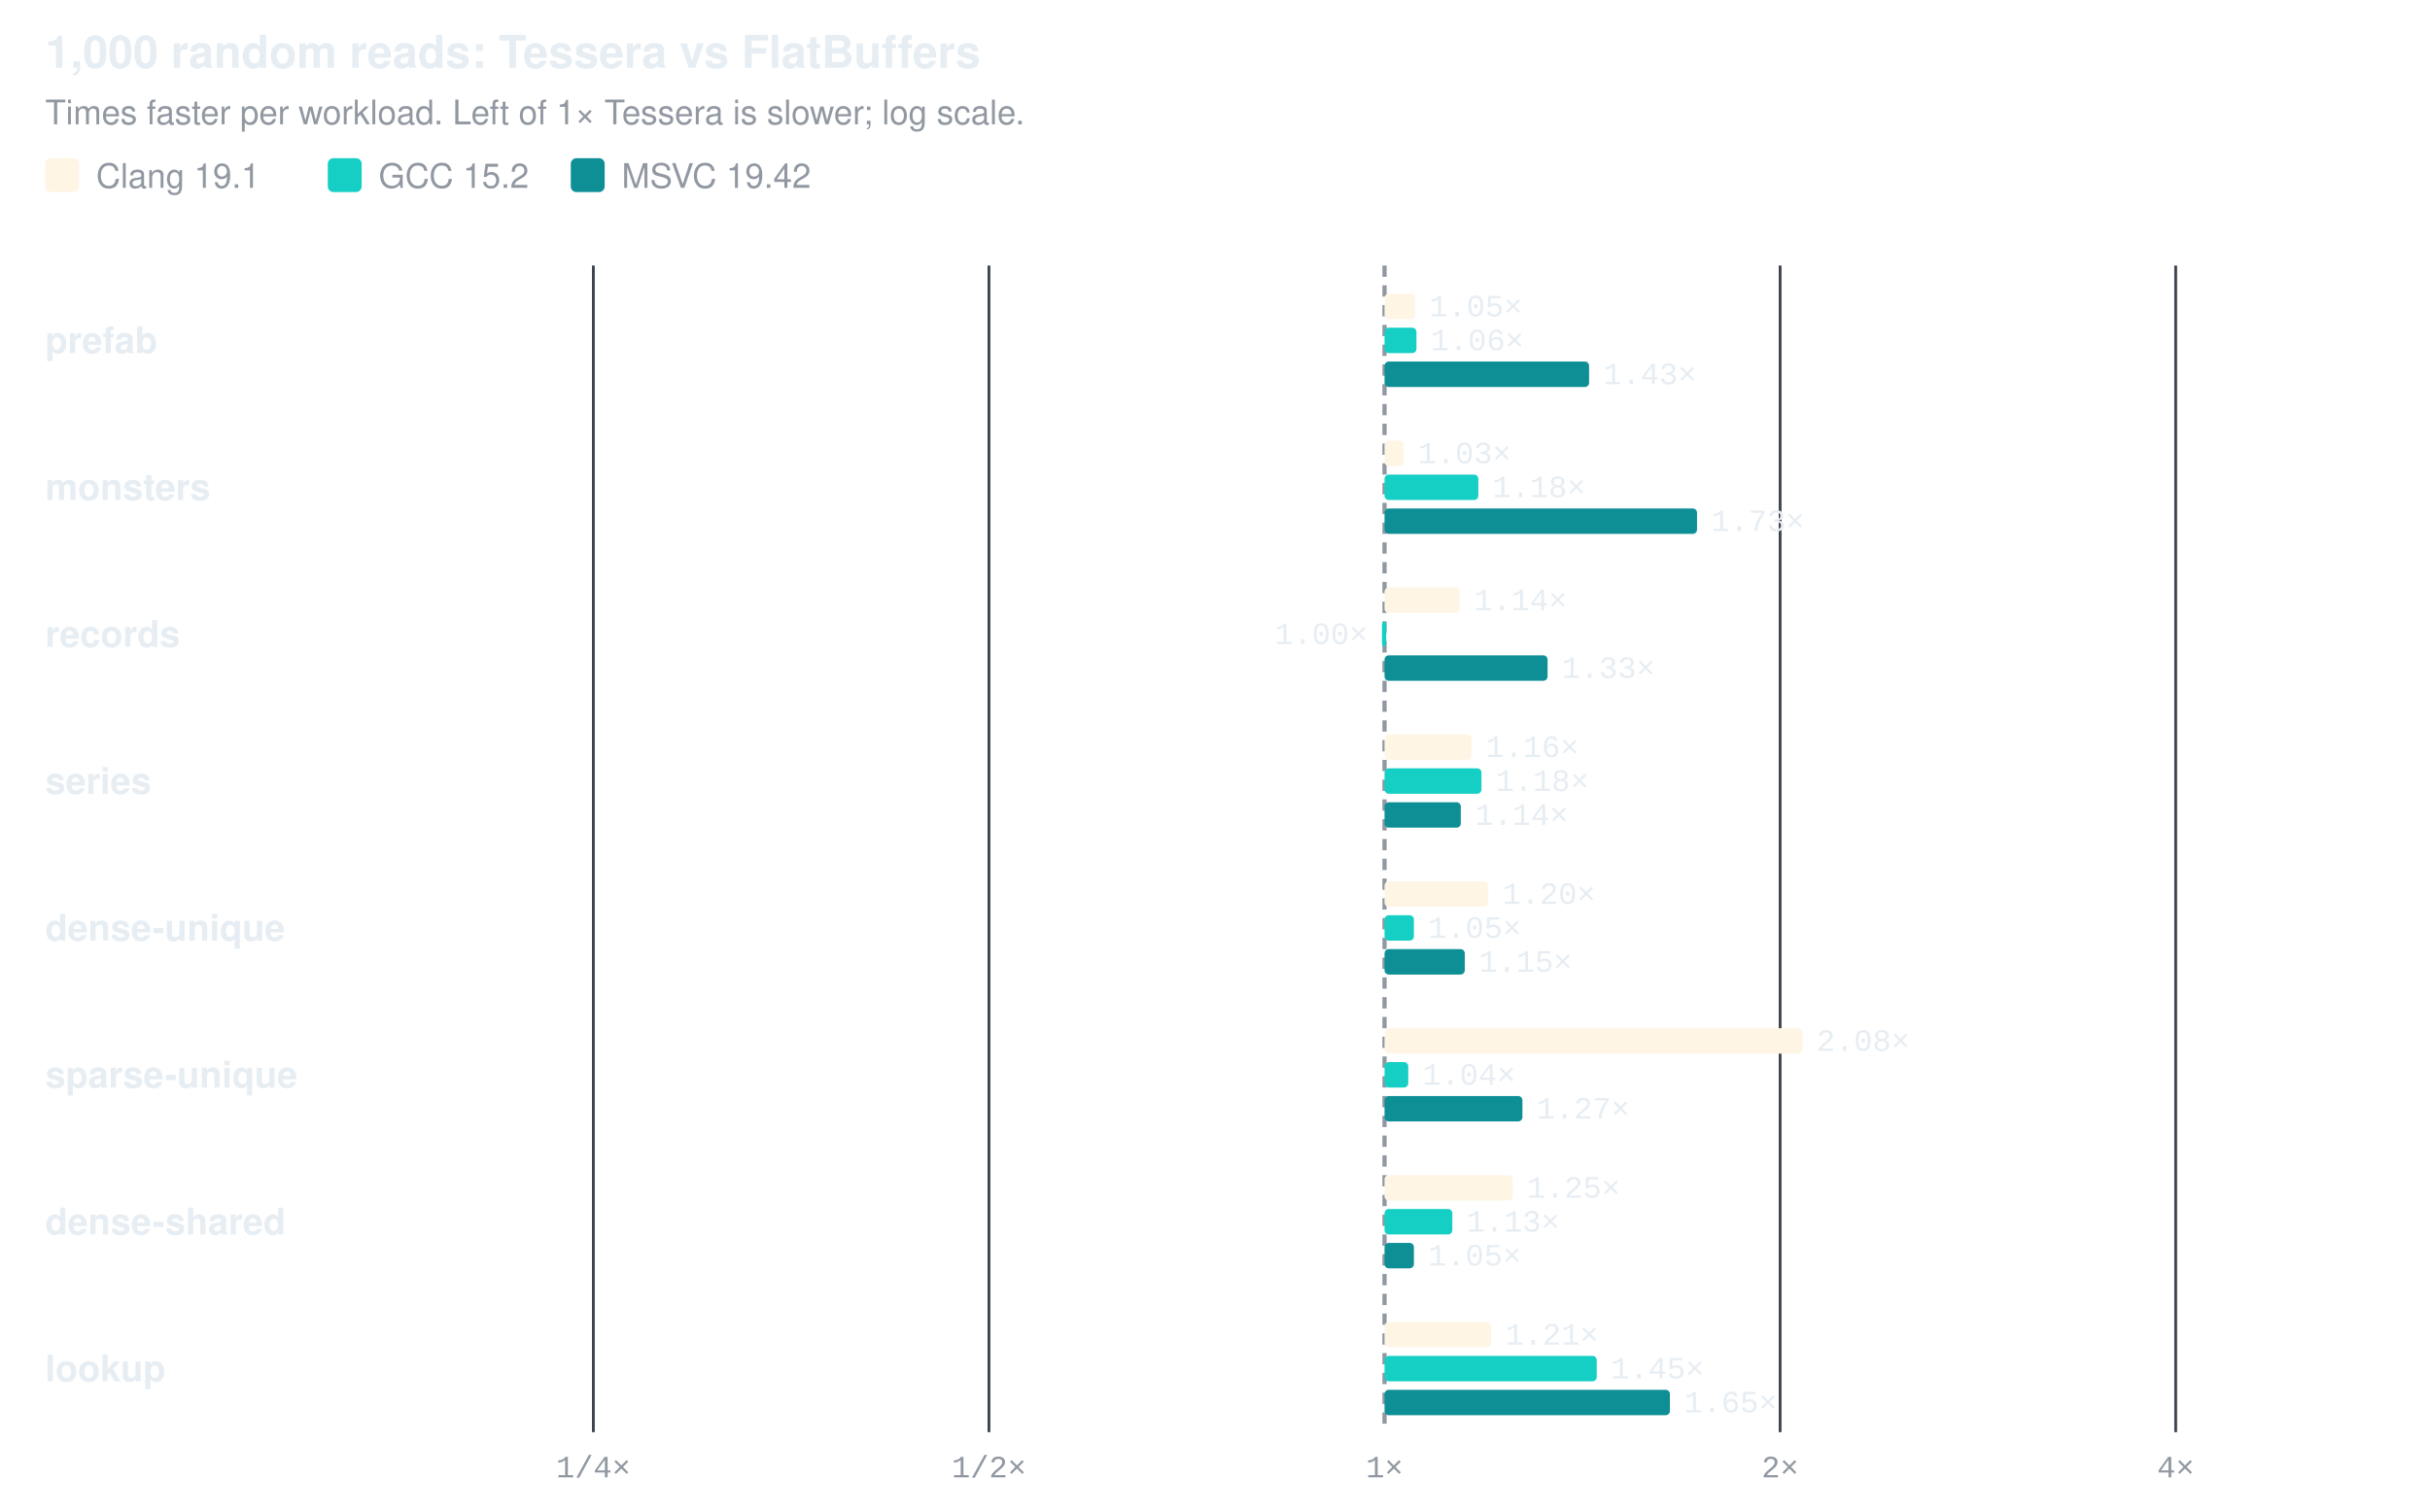
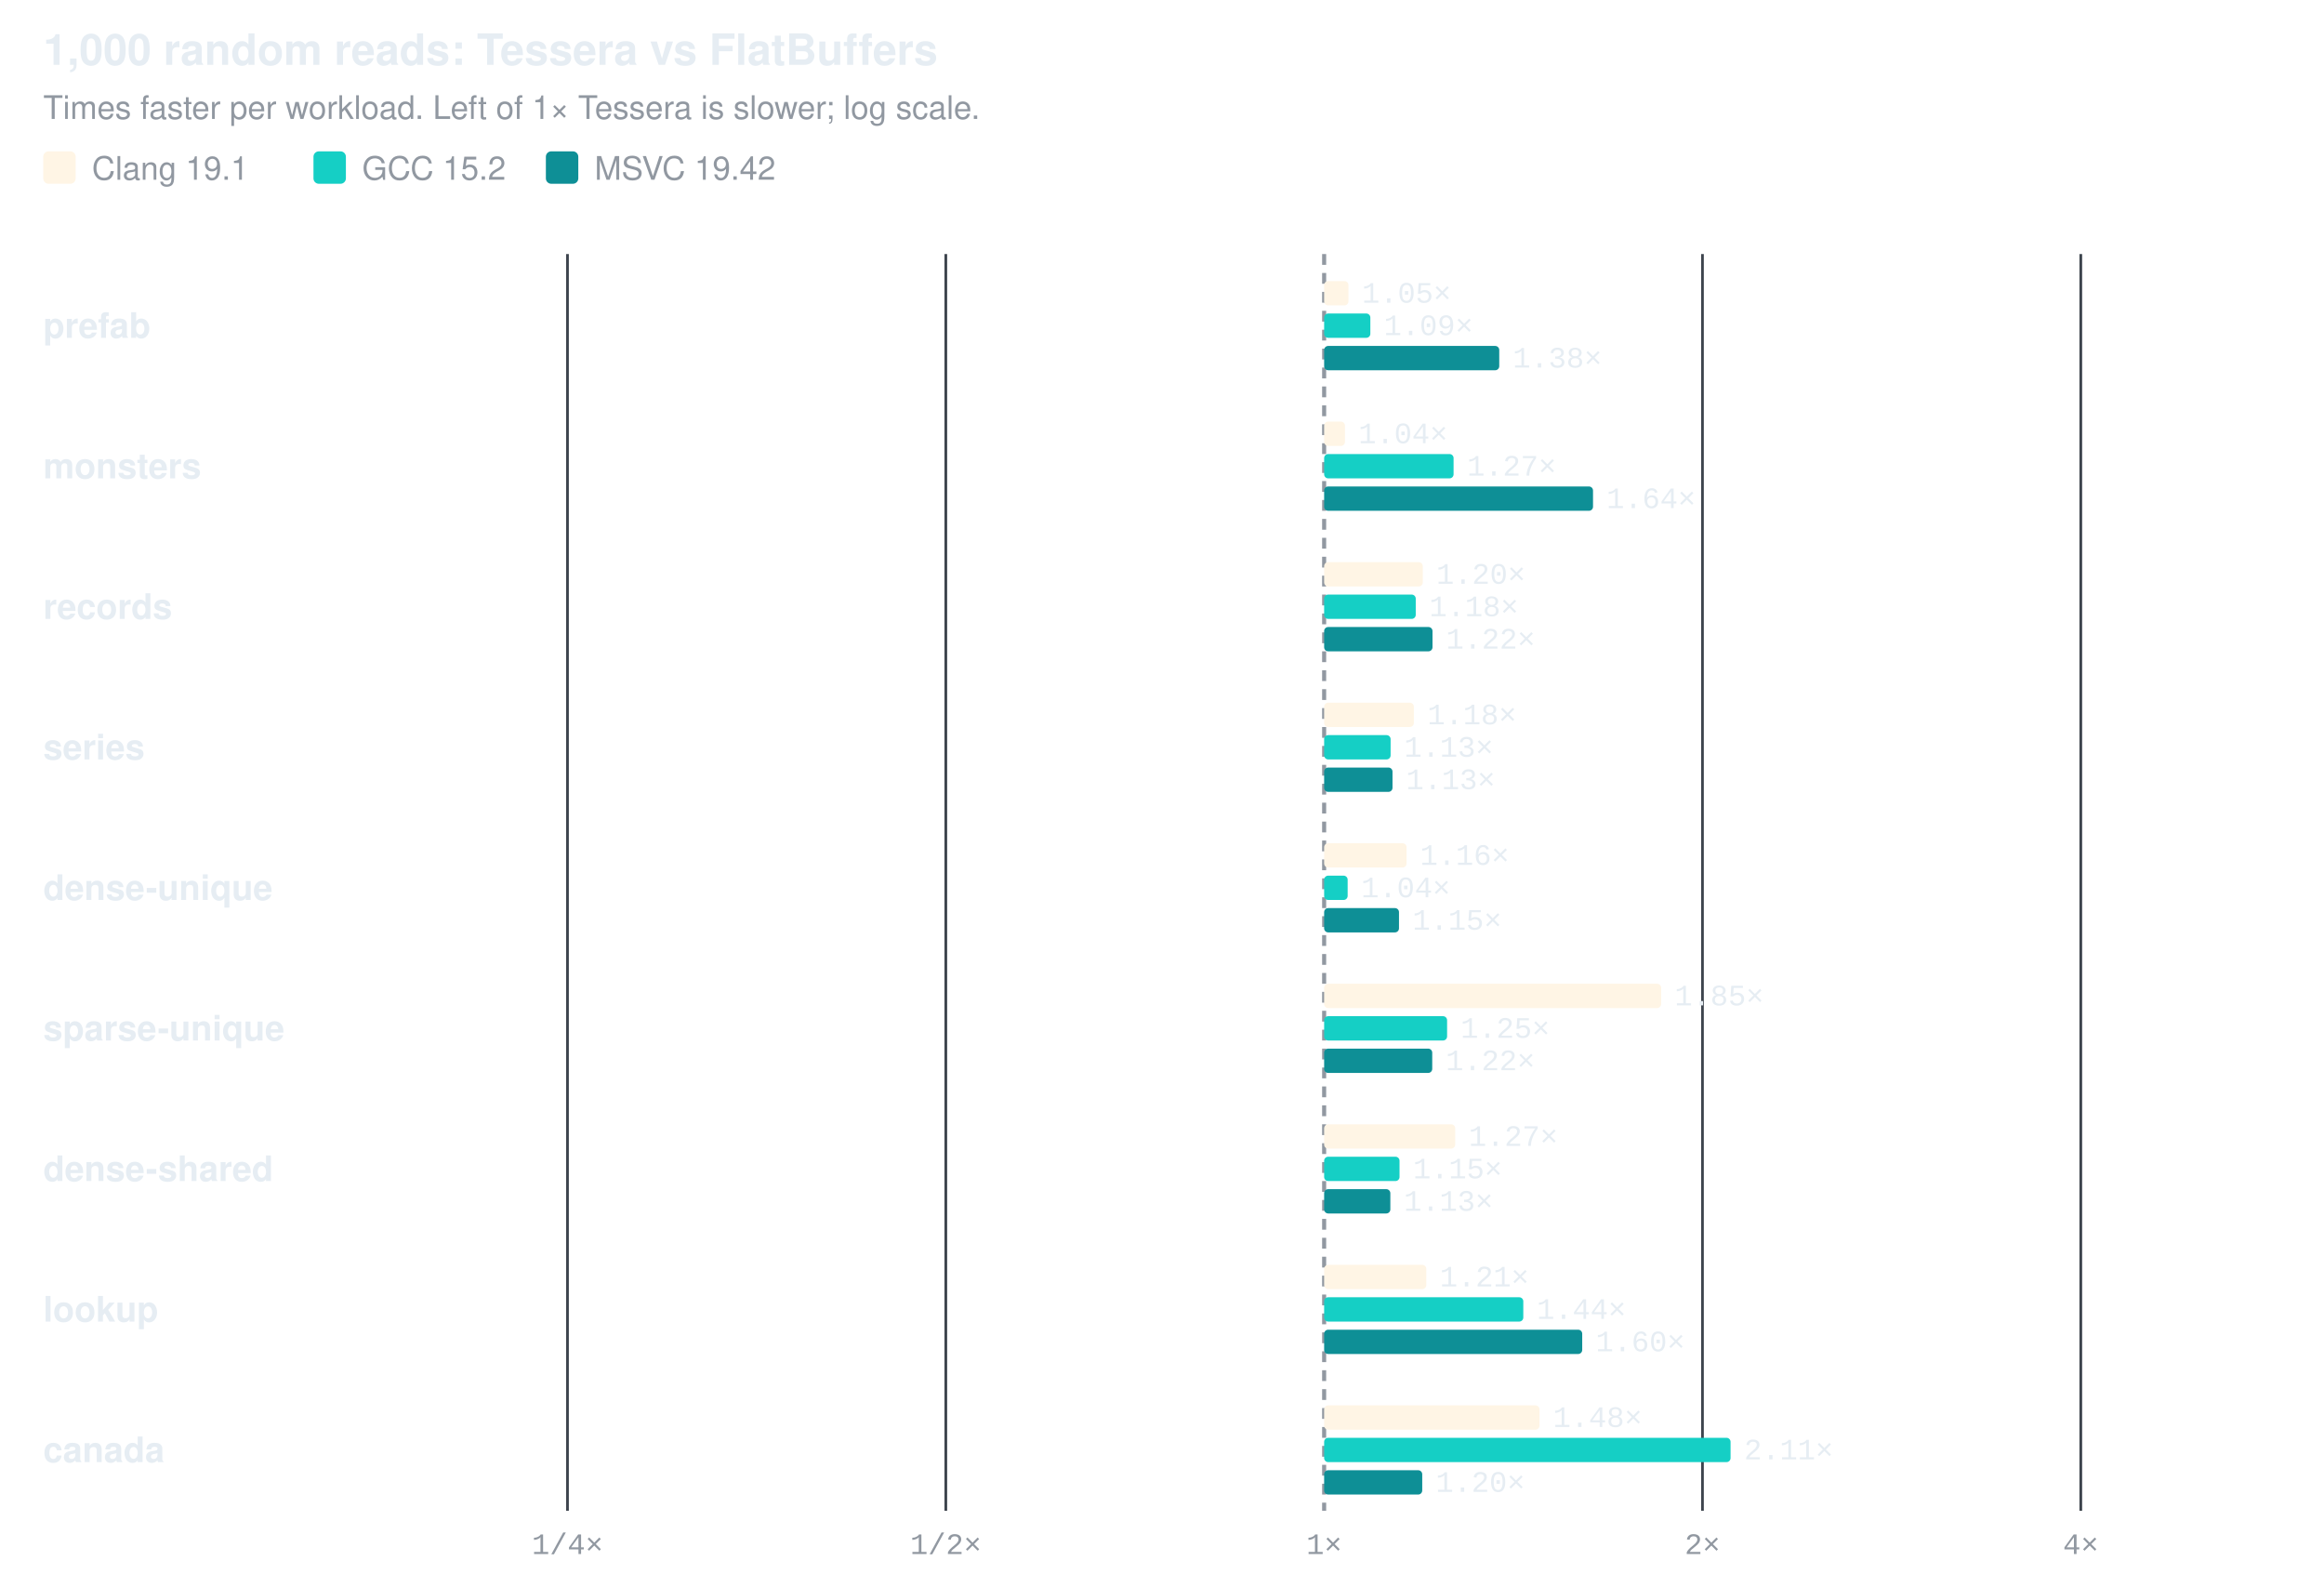
- <svg xmlns="http://www.w3.org/2000/svg" width="860" height="535" viewBox="0 0 860 535" font-family="-apple-system, BlinkMacSystemFont, 'Segoe UI', Helvetica, Arial, sans-serif">
+ <svg xmlns="http://www.w3.org/2000/svg" width="860" height="587" viewBox="0 0 860 587" font-family="-apple-system, BlinkMacSystemFont, 'Segoe UI', Helvetica, Arial, sans-serif">
  <text x="16" y="24" fill="#e6edf3" font-size="16" text-anchor="start" font-weight="600">1,000 random reads: Tessera vs FlatBuffers</text>
  <text x="16" y="44" fill="#9198a1" font-size="12" text-anchor="start">Times faster per workload. Left of 1× Tessera is slower; log scale.</text>
  <rect x="16" y="56" width="12" height="12" rx="2" fill="#fff5e5" />
  <text x="34" y="66.5" fill="#9198a1" font-size="12" text-anchor="start">Clang 19.1</text>
  <rect x="116" y="56" width="12" height="12" rx="2" fill="#15cfc5" />
  <text x="134" y="66.5" fill="#9198a1" font-size="12" text-anchor="start">GCC 15.2</text>
  <rect x="202" y="56" width="12" height="12" rx="2" fill="#0e8f96" />
  <text x="220" y="66.5" fill="#9198a1" font-size="12" text-anchor="start">MSVC 19.42</text>
-   <line x1="210" y1="94" x2="210" y2="507" stroke="#3d444d" stroke-width="1" />
-   <text x="210" y="523" fill="#9198a1" font-size="11" text-anchor="middle" font-family="ui-monospace, SFMono-Regular, Consolas, 'Liberation Mono', monospace">1/4×</text>
-   <line x1="350" y1="94" x2="350" y2="507" stroke="#3d444d" stroke-width="1" />
-   <text x="350" y="523" fill="#9198a1" font-size="11" text-anchor="middle" font-family="ui-monospace, SFMono-Regular, Consolas, 'Liberation Mono', monospace">1/2×</text>
-   <line x1="490" y1="94" x2="490" y2="507" stroke="#9198a1" stroke-width="1.5" stroke-dasharray="4 3" />
-   <text x="490" y="523" fill="#9198a1" font-size="11" text-anchor="middle" font-family="ui-monospace, SFMono-Regular, Consolas, 'Liberation Mono', monospace">1×</text>
-   <line x1="630" y1="94" x2="630" y2="507" stroke="#3d444d" stroke-width="1" />
-   <text x="630" y="523" fill="#9198a1" font-size="11" text-anchor="middle" font-family="ui-monospace, SFMono-Regular, Consolas, 'Liberation Mono', monospace">2×</text>
-   <line x1="770" y1="94" x2="770" y2="507" stroke="#3d444d" stroke-width="1" />
-   <text x="770" y="523" fill="#9198a1" font-size="11" text-anchor="middle" font-family="ui-monospace, SFMono-Regular, Consolas, 'Liberation Mono', monospace">4×</text>
+   <line x1="210" y1="94" x2="210" y2="559" stroke="#3d444d" stroke-width="1" />
+   <text x="210" y="575" fill="#9198a1" font-size="11" text-anchor="middle" font-family="ui-monospace, SFMono-Regular, Consolas, 'Liberation Mono', monospace">1/4×</text>
+   <line x1="350" y1="94" x2="350" y2="559" stroke="#3d444d" stroke-width="1" />
+   <text x="350" y="575" fill="#9198a1" font-size="11" text-anchor="middle" font-family="ui-monospace, SFMono-Regular, Consolas, 'Liberation Mono', monospace">1/2×</text>
+   <line x1="490" y1="94" x2="490" y2="559" stroke="#9198a1" stroke-width="1.5" stroke-dasharray="4 3" />
+   <text x="490" y="575" fill="#9198a1" font-size="11" text-anchor="middle" font-family="ui-monospace, SFMono-Regular, Consolas, 'Liberation Mono', monospace">1×</text>
+   <line x1="630" y1="94" x2="630" y2="559" stroke="#3d444d" stroke-width="1" />
+   <text x="630" y="575" fill="#9198a1" font-size="11" text-anchor="middle" font-family="ui-monospace, SFMono-Regular, Consolas, 'Liberation Mono', monospace">2×</text>
+   <line x1="770" y1="94" x2="770" y2="559" stroke="#3d444d" stroke-width="1" />
+   <text x="770" y="575" fill="#9198a1" font-size="11" text-anchor="middle" font-family="ui-monospace, SFMono-Regular, Consolas, 'Liberation Mono', monospace">4×</text>
  <text x="16" y="125" fill="#e6edf3" font-size="13" text-anchor="start" font-weight="600">prefab</text>
-   <rect x="490" y="104" width="10.8" height="9" rx="1.5" fill="#fff5e5" />
-   <text x="505.8" y="112" fill="#e6edf3" font-size="11" text-anchor="start" font-family="ui-monospace, SFMono-Regular, Consolas, 'Liberation Mono', monospace">1.05×</text>
-   <rect x="490" y="116" width="11.3" height="9" rx="1.5" fill="#15cfc5" />
-   <text x="506.3" y="124" fill="#e6edf3" font-size="11" text-anchor="start" font-family="ui-monospace, SFMono-Regular, Consolas, 'Liberation Mono', monospace">1.06×</text>
-   <rect x="490" y="128" width="72.4" height="9" rx="1.5" fill="#0e8f96" />
-   <text x="567.4" y="136" fill="#e6edf3" font-size="11" text-anchor="start" font-family="ui-monospace, SFMono-Regular, Consolas, 'Liberation Mono', monospace">1.43×</text>
+   <rect x="490" y="104" width="9" height="9" rx="1.5" fill="#fff5e5" />
+   <text x="504" y="112" fill="#e6edf3" font-size="11" text-anchor="start" font-family="ui-monospace, SFMono-Regular, Consolas, 'Liberation Mono', monospace">1.05×</text>
+   <rect x="490" y="116" width="17.1" height="9" rx="1.5" fill="#15cfc5" />
+   <text x="512.1" y="124" fill="#e6edf3" font-size="11" text-anchor="start" font-family="ui-monospace, SFMono-Regular, Consolas, 'Liberation Mono', monospace">1.09×</text>
+   <rect x="490" y="128" width="64.8" height="9" rx="1.5" fill="#0e8f96" />
+   <text x="559.8" y="136" fill="#e6edf3" font-size="11" text-anchor="start" font-family="ui-monospace, SFMono-Regular, Consolas, 'Liberation Mono', monospace">1.38×</text>
  <text x="16" y="177" fill="#e6edf3" font-size="13" text-anchor="start" font-weight="600">monsters</text>
-   <rect x="490" y="156" width="6.8" height="9" rx="1.5" fill="#fff5e5" />
-   <text x="501.8" y="164" fill="#e6edf3" font-size="11" text-anchor="start" font-family="ui-monospace, SFMono-Regular, Consolas, 'Liberation Mono', monospace">1.03×</text>
-   <rect x="490" y="168" width="33.2" height="9" rx="1.5" fill="#15cfc5" />
-   <text x="528.2" y="176" fill="#e6edf3" font-size="11" text-anchor="start" font-family="ui-monospace, SFMono-Regular, Consolas, 'Liberation Mono', monospace">1.18×</text>
-   <rect x="490" y="180" width="110.6" height="9" rx="1.5" fill="#0e8f96" />
-   <text x="605.6" y="188" fill="#e6edf3" font-size="11" text-anchor="start" font-family="ui-monospace, SFMono-Regular, Consolas, 'Liberation Mono', monospace">1.73×</text>
+   <rect x="490" y="156" width="7.7" height="9" rx="1.5" fill="#fff5e5" />
+   <text x="502.7" y="164" fill="#e6edf3" font-size="11" text-anchor="start" font-family="ui-monospace, SFMono-Regular, Consolas, 'Liberation Mono', monospace">1.04×</text>
+   <rect x="490" y="168" width="47.9" height="9" rx="1.5" fill="#15cfc5" />
+   <text x="542.9" y="176" fill="#e6edf3" font-size="11" text-anchor="start" font-family="ui-monospace, SFMono-Regular, Consolas, 'Liberation Mono', monospace">1.27×</text>
+   <rect x="490" y="180" width="99.5" height="9" rx="1.5" fill="#0e8f96" />
+   <text x="594.5" y="188" fill="#e6edf3" font-size="11" text-anchor="start" font-family="ui-monospace, SFMono-Regular, Consolas, 'Liberation Mono', monospace">1.64×</text>
  <text x="16" y="229" fill="#e6edf3" font-size="13" text-anchor="start" font-weight="600">records</text>
-   <rect x="490" y="208" width="26.6" height="9" rx="1.5" fill="#fff5e5" />
-   <text x="521.6" y="216" fill="#e6edf3" font-size="11" text-anchor="start" font-family="ui-monospace, SFMono-Regular, Consolas, 'Liberation Mono', monospace">1.14×</text>
-   <rect x="489.1" y="220" width="1.5" height="9" rx="1.5" fill="#15cfc5" />
-   <text x="484.1" y="228" fill="#e6edf3" font-size="11" text-anchor="end" font-family="ui-monospace, SFMono-Regular, Consolas, 'Liberation Mono', monospace">1.00×</text>
-   <rect x="490" y="232" width="57.7" height="9" rx="1.5" fill="#0e8f96" />
-   <text x="552.7" y="240" fill="#e6edf3" font-size="11" text-anchor="start" font-family="ui-monospace, SFMono-Regular, Consolas, 'Liberation Mono', monospace">1.33×</text>
+   <rect x="490" y="208" width="36.5" height="9" rx="1.5" fill="#fff5e5" />
+   <text x="531.5" y="216" fill="#e6edf3" font-size="11" text-anchor="start" font-family="ui-monospace, SFMono-Regular, Consolas, 'Liberation Mono', monospace">1.20×</text>
+   <rect x="490" y="220" width="33.9" height="9" rx="1.5" fill="#15cfc5" />
+   <text x="528.9" y="228" fill="#e6edf3" font-size="11" text-anchor="start" font-family="ui-monospace, SFMono-Regular, Consolas, 'Liberation Mono', monospace">1.18×</text>
+   <rect x="490" y="232" width="40.1" height="9" rx="1.5" fill="#0e8f96" />
+   <text x="535.1" y="240" fill="#e6edf3" font-size="11" text-anchor="start" font-family="ui-monospace, SFMono-Regular, Consolas, 'Liberation Mono', monospace">1.22×</text>
  <text x="16" y="281" fill="#e6edf3" font-size="13" text-anchor="start" font-weight="600">series</text>
-   <rect x="490" y="260" width="30.8" height="9" rx="1.5" fill="#fff5e5" />
-   <text x="525.8" y="268" fill="#e6edf3" font-size="11" text-anchor="start" font-family="ui-monospace, SFMono-Regular, Consolas, 'Liberation Mono', monospace">1.16×</text>
-   <rect x="490" y="272" width="34.3" height="9" rx="1.5" fill="#15cfc5" />
-   <text x="529.3" y="280" fill="#e6edf3" font-size="11" text-anchor="start" font-family="ui-monospace, SFMono-Regular, Consolas, 'Liberation Mono', monospace">1.18×</text>
-   <rect x="490" y="284" width="27" height="9" rx="1.5" fill="#0e8f96" />
-   <text x="522" y="292" fill="#e6edf3" font-size="11" text-anchor="start" font-family="ui-monospace, SFMono-Regular, Consolas, 'Liberation Mono', monospace">1.14×</text>
+   <rect x="490" y="260" width="33.2" height="9" rx="1.5" fill="#fff5e5" />
+   <text x="528.2" y="268" fill="#e6edf3" font-size="11" text-anchor="start" font-family="ui-monospace, SFMono-Regular, Consolas, 'Liberation Mono', monospace">1.18×</text>
+   <rect x="490" y="272" width="24.6" height="9" rx="1.5" fill="#15cfc5" />
+   <text x="519.6" y="280" fill="#e6edf3" font-size="11" text-anchor="start" font-family="ui-monospace, SFMono-Regular, Consolas, 'Liberation Mono', monospace">1.13×</text>
+   <rect x="490" y="284" width="25.3" height="9" rx="1.5" fill="#0e8f96" />
+   <text x="520.3" y="292" fill="#e6edf3" font-size="11" text-anchor="start" font-family="ui-monospace, SFMono-Regular, Consolas, 'Liberation Mono', monospace">1.13×</text>
  <text x="16" y="333" fill="#e6edf3" font-size="13" text-anchor="start" font-weight="600">dense-unique</text>
-   <rect x="490" y="312" width="36.7" height="9" rx="1.5" fill="#fff5e5" />
-   <text x="531.7" y="320" fill="#e6edf3" font-size="11" text-anchor="start" font-family="ui-monospace, SFMono-Regular, Consolas, 'Liberation Mono', monospace">1.20×</text>
-   <rect x="490" y="324" width="10.4" height="9" rx="1.5" fill="#15cfc5" />
-   <text x="505.4" y="332" fill="#e6edf3" font-size="11" text-anchor="start" font-family="ui-monospace, SFMono-Regular, Consolas, 'Liberation Mono', monospace">1.05×</text>
-   <rect x="490" y="336" width="28.4" height="9" rx="1.5" fill="#0e8f96" />
-   <text x="523.4" y="344" fill="#e6edf3" font-size="11" text-anchor="start" font-family="ui-monospace, SFMono-Regular, Consolas, 'Liberation Mono', monospace">1.15×</text>
+   <rect x="490" y="312" width="30.5" height="9" rx="1.5" fill="#fff5e5" />
+   <text x="525.5" y="320" fill="#e6edf3" font-size="11" text-anchor="start" font-family="ui-monospace, SFMono-Regular, Consolas, 'Liberation Mono', monospace">1.16×</text>
+   <rect x="490" y="324" width="8.7" height="9" rx="1.5" fill="#15cfc5" />
+   <text x="503.7" y="332" fill="#e6edf3" font-size="11" text-anchor="start" font-family="ui-monospace, SFMono-Regular, Consolas, 'Liberation Mono', monospace">1.04×</text>
+   <rect x="490" y="336" width="27.7" height="9" rx="1.5" fill="#0e8f96" />
+   <text x="522.7" y="344" fill="#e6edf3" font-size="11" text-anchor="start" font-family="ui-monospace, SFMono-Regular, Consolas, 'Liberation Mono', monospace">1.15×</text>
  <text x="16" y="385" fill="#e6edf3" font-size="13" text-anchor="start" font-weight="600">sparse-unique</text>
-   <rect x="490" y="364" width="147.9" height="9" rx="1.5" fill="#fff5e5" />
-   <text x="642.9" y="372" fill="#e6edf3" font-size="11" text-anchor="start" font-family="ui-monospace, SFMono-Regular, Consolas, 'Liberation Mono', monospace">2.08×</text>
-   <rect x="490" y="376" width="8.4" height="9" rx="1.5" fill="#15cfc5" />
-   <text x="503.4" y="384" fill="#e6edf3" font-size="11" text-anchor="start" font-family="ui-monospace, SFMono-Regular, Consolas, 'Liberation Mono', monospace">1.04×</text>
-   <rect x="490" y="388" width="48.8" height="9" rx="1.5" fill="#0e8f96" />
-   <text x="543.8" y="396" fill="#e6edf3" font-size="11" text-anchor="start" font-family="ui-monospace, SFMono-Regular, Consolas, 'Liberation Mono', monospace">1.27×</text>
+   <rect x="490" y="364" width="124.7" height="9" rx="1.5" fill="#fff5e5" />
+   <text x="619.7" y="372" fill="#e6edf3" font-size="11" text-anchor="start" font-family="ui-monospace, SFMono-Regular, Consolas, 'Liberation Mono', monospace">1.85×</text>
+   <rect x="490" y="376" width="45.5" height="9" rx="1.5" fill="#15cfc5" />
+   <text x="540.5" y="384" fill="#e6edf3" font-size="11" text-anchor="start" font-family="ui-monospace, SFMono-Regular, Consolas, 'Liberation Mono', monospace">1.25×</text>
+   <rect x="490" y="388" width="40" height="9" rx="1.5" fill="#0e8f96" />
+   <text x="535" y="396" fill="#e6edf3" font-size="11" text-anchor="start" font-family="ui-monospace, SFMono-Regular, Consolas, 'Liberation Mono', monospace">1.22×</text>
  <text x="16" y="437" fill="#e6edf3" font-size="13" text-anchor="start" font-weight="600">dense-shared</text>
-   <rect x="490" y="416" width="45.4" height="9" rx="1.5" fill="#fff5e5" />
-   <text x="540.4" y="424" fill="#e6edf3" font-size="11" text-anchor="start" font-family="ui-monospace, SFMono-Regular, Consolas, 'Liberation Mono', monospace">1.25×</text>
-   <rect x="490" y="428" width="24" height="9" rx="1.5" fill="#15cfc5" />
-   <text x="519" y="436" fill="#e6edf3" font-size="11" text-anchor="start" font-family="ui-monospace, SFMono-Regular, Consolas, 'Liberation Mono', monospace">1.13×</text>
-   <rect x="490" y="440" width="10.4" height="9" rx="1.5" fill="#0e8f96" />
-   <text x="505.4" y="448" fill="#e6edf3" font-size="11" text-anchor="start" font-family="ui-monospace, SFMono-Regular, Consolas, 'Liberation Mono', monospace">1.05×</text>
+   <rect x="490" y="416" width="48.5" height="9" rx="1.5" fill="#fff5e5" />
+   <text x="543.5" y="424" fill="#e6edf3" font-size="11" text-anchor="start" font-family="ui-monospace, SFMono-Regular, Consolas, 'Liberation Mono', monospace">1.27×</text>
+   <rect x="490" y="428" width="27.9" height="9" rx="1.5" fill="#15cfc5" />
+   <text x="522.9" y="436" fill="#e6edf3" font-size="11" text-anchor="start" font-family="ui-monospace, SFMono-Regular, Consolas, 'Liberation Mono', monospace">1.15×</text>
+   <rect x="490" y="440" width="24.5" height="9" rx="1.5" fill="#0e8f96" />
+   <text x="519.5" y="448" fill="#e6edf3" font-size="11" text-anchor="start" font-family="ui-monospace, SFMono-Regular, Consolas, 'Liberation Mono', monospace">1.13×</text>
  <text x="16" y="489" fill="#e6edf3" font-size="13" text-anchor="start" font-weight="600">lookup</text>
-   <rect x="490" y="468" width="37.7" height="9" rx="1.5" fill="#fff5e5" />
-   <text x="532.7" y="476" fill="#e6edf3" font-size="11" text-anchor="start" font-family="ui-monospace, SFMono-Regular, Consolas, 'Liberation Mono', monospace">1.21×</text>
-   <rect x="490" y="480" width="75.1" height="9" rx="1.5" fill="#15cfc5" />
-   <text x="570.1" y="488" fill="#e6edf3" font-size="11" text-anchor="start" font-family="ui-monospace, SFMono-Regular, Consolas, 'Liberation Mono', monospace">1.45×</text>
-   <rect x="490" y="492" width="101" height="9" rx="1.5" fill="#0e8f96" />
-   <text x="596" y="500" fill="#e6edf3" font-size="11" text-anchor="start" font-family="ui-monospace, SFMono-Regular, Consolas, 'Liberation Mono', monospace">1.65×</text>
+   <rect x="490" y="468" width="37.8" height="9" rx="1.5" fill="#fff5e5" />
+   <text x="532.8" y="476" fill="#e6edf3" font-size="11" text-anchor="start" font-family="ui-monospace, SFMono-Regular, Consolas, 'Liberation Mono', monospace">1.21×</text>
+   <rect x="490" y="480" width="73.7" height="9" rx="1.5" fill="#15cfc5" />
+   <text x="568.7" y="488" fill="#e6edf3" font-size="11" text-anchor="start" font-family="ui-monospace, SFMono-Regular, Consolas, 'Liberation Mono', monospace">1.44×</text>
+   <rect x="490" y="492" width="95.5" height="9" rx="1.5" fill="#0e8f96" />
+   <text x="590.5" y="500" fill="#e6edf3" font-size="11" text-anchor="start" font-family="ui-monospace, SFMono-Regular, Consolas, 'Liberation Mono', monospace">1.60×</text>
+   <text x="16" y="541" fill="#e6edf3" font-size="13" text-anchor="start" font-weight="600">canada</text>
+   <rect x="490" y="520" width="79.7" height="9" rx="1.5" fill="#fff5e5" />
+   <text x="574.7" y="528" fill="#e6edf3" font-size="11" text-anchor="start" font-family="ui-monospace, SFMono-Regular, Consolas, 'Liberation Mono', monospace">1.48×</text>
+   <rect x="490" y="532" width="150.4" height="9" rx="1.5" fill="#15cfc5" />
+   <text x="645.4" y="540" fill="#e6edf3" font-size="11" text-anchor="start" font-family="ui-monospace, SFMono-Regular, Consolas, 'Liberation Mono', monospace">2.11×</text>
+   <rect x="490" y="544" width="36.3" height="9" rx="1.5" fill="#0e8f96" />
+   <text x="531.3" y="552" fill="#e6edf3" font-size="11" text-anchor="start" font-family="ui-monospace, SFMono-Regular, Consolas, 'Liberation Mono', monospace">1.20×</text>
</svg>
